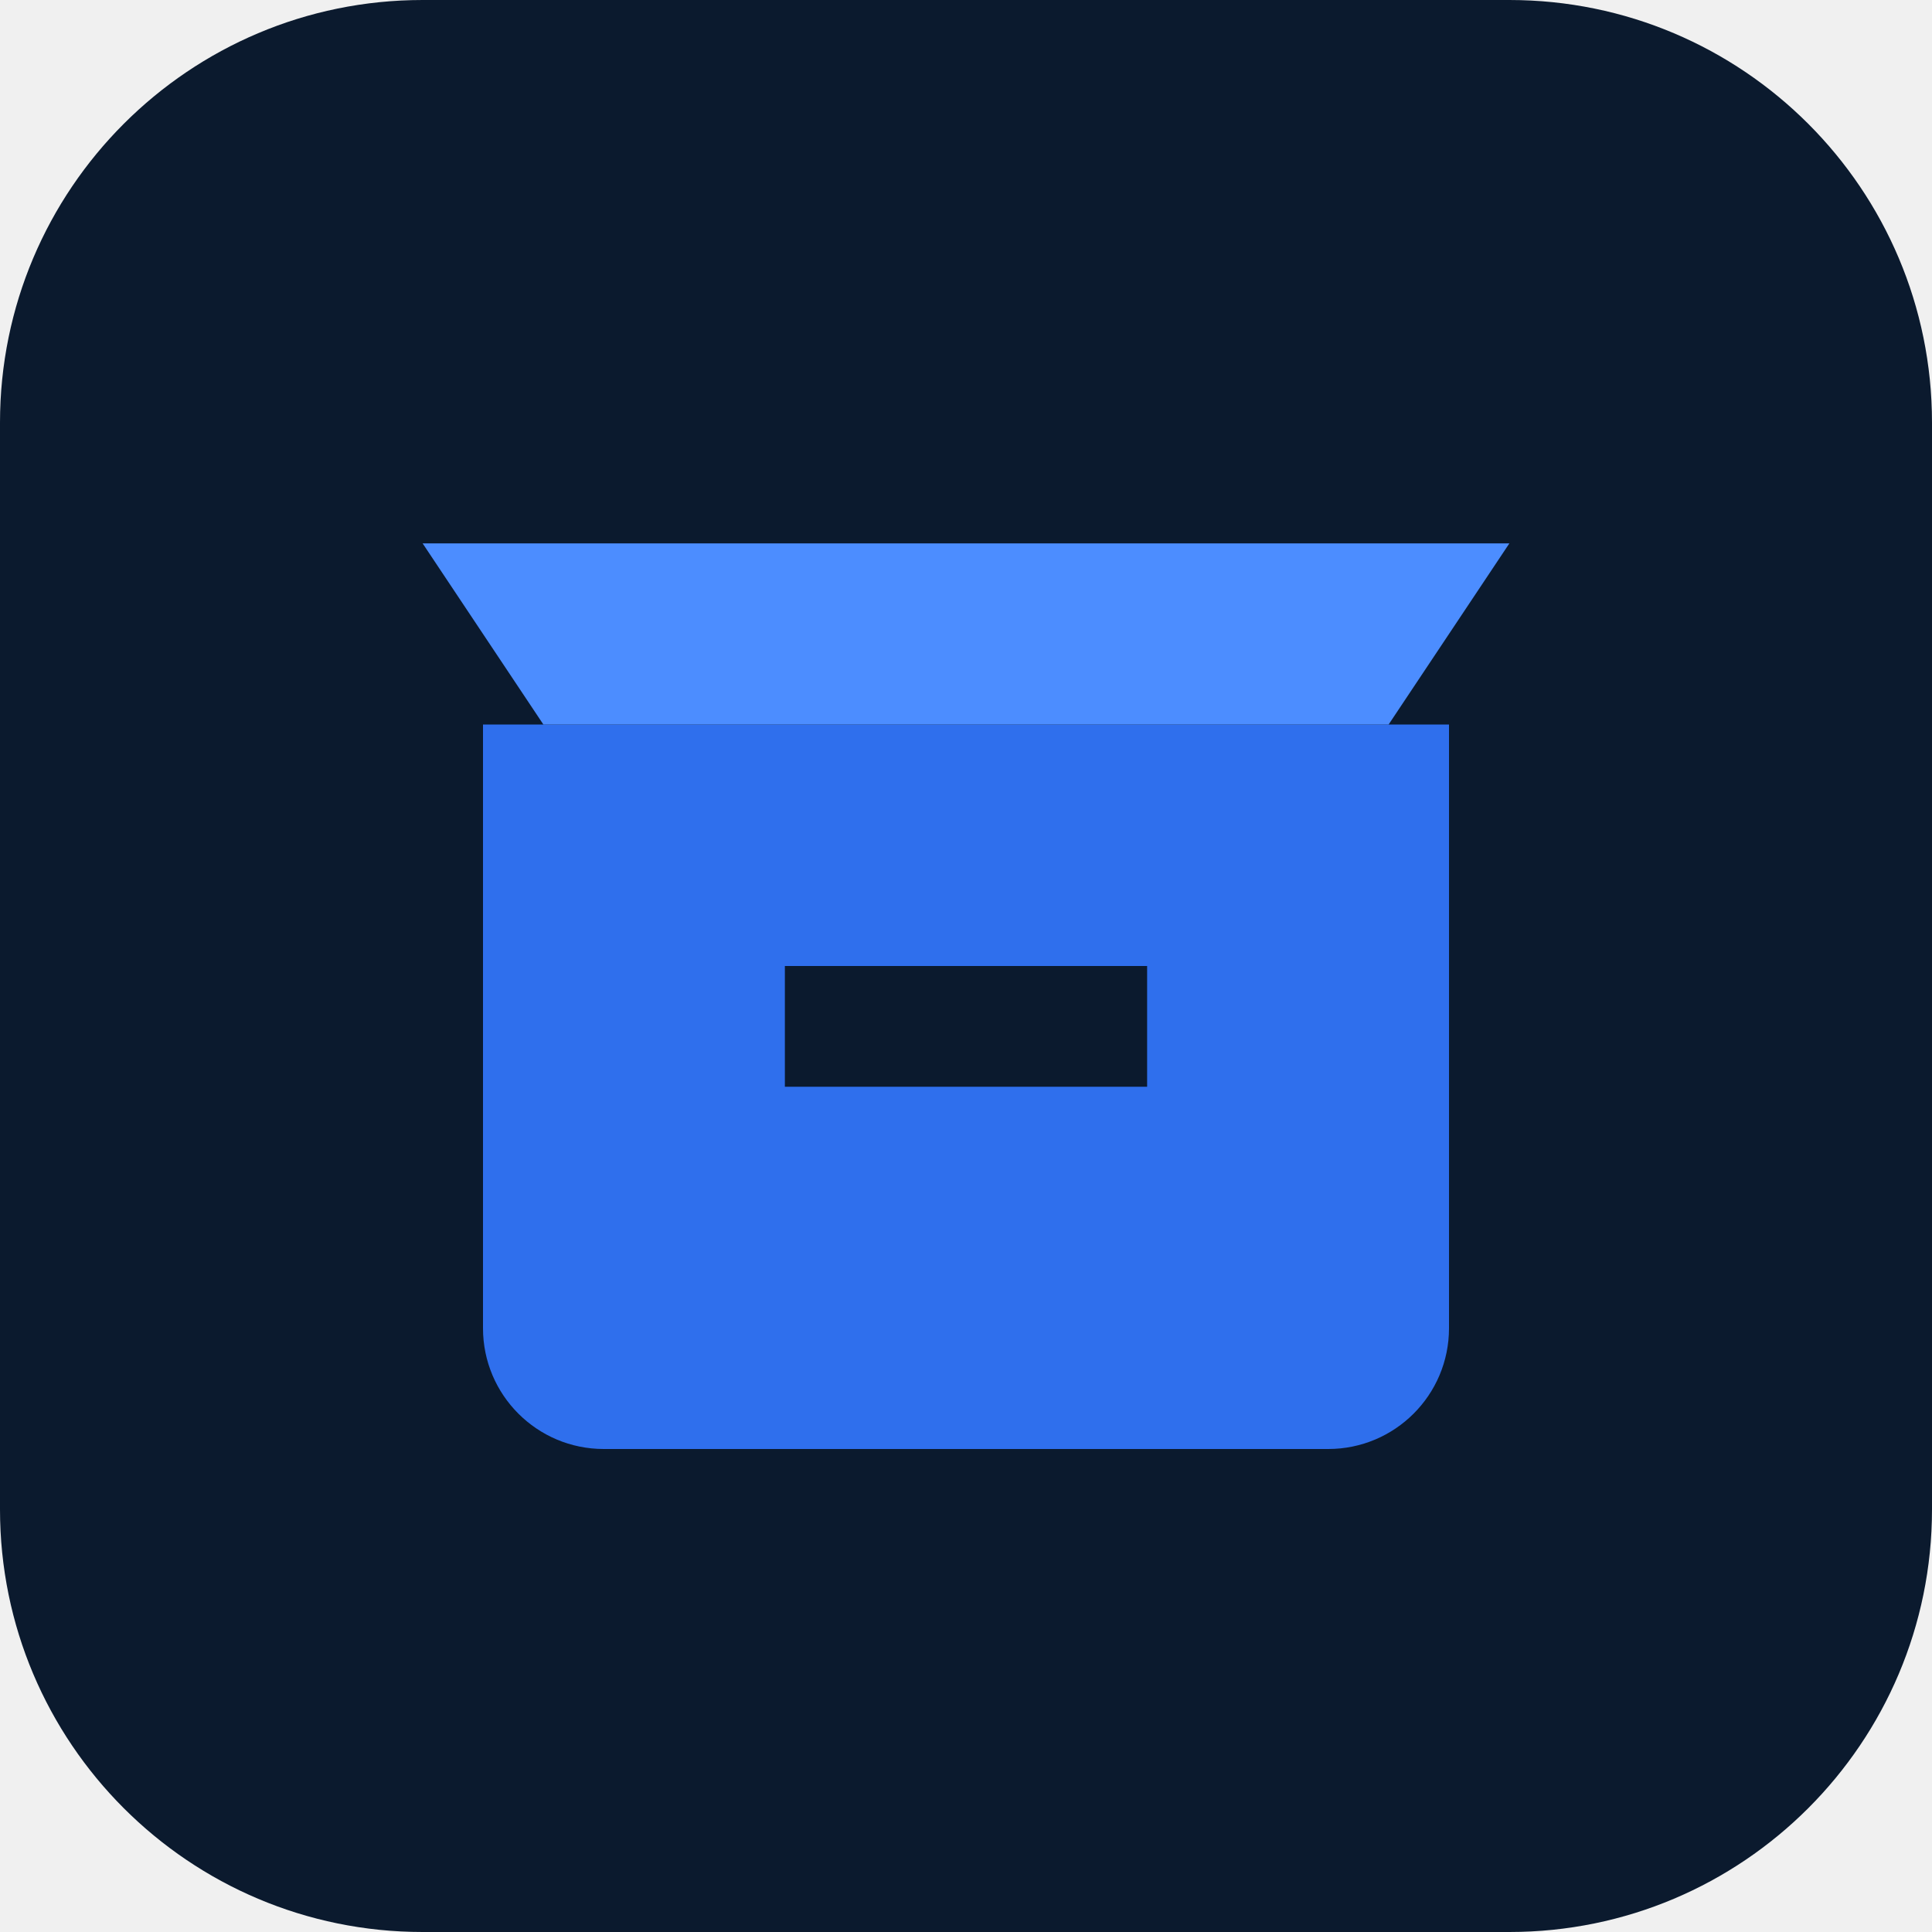
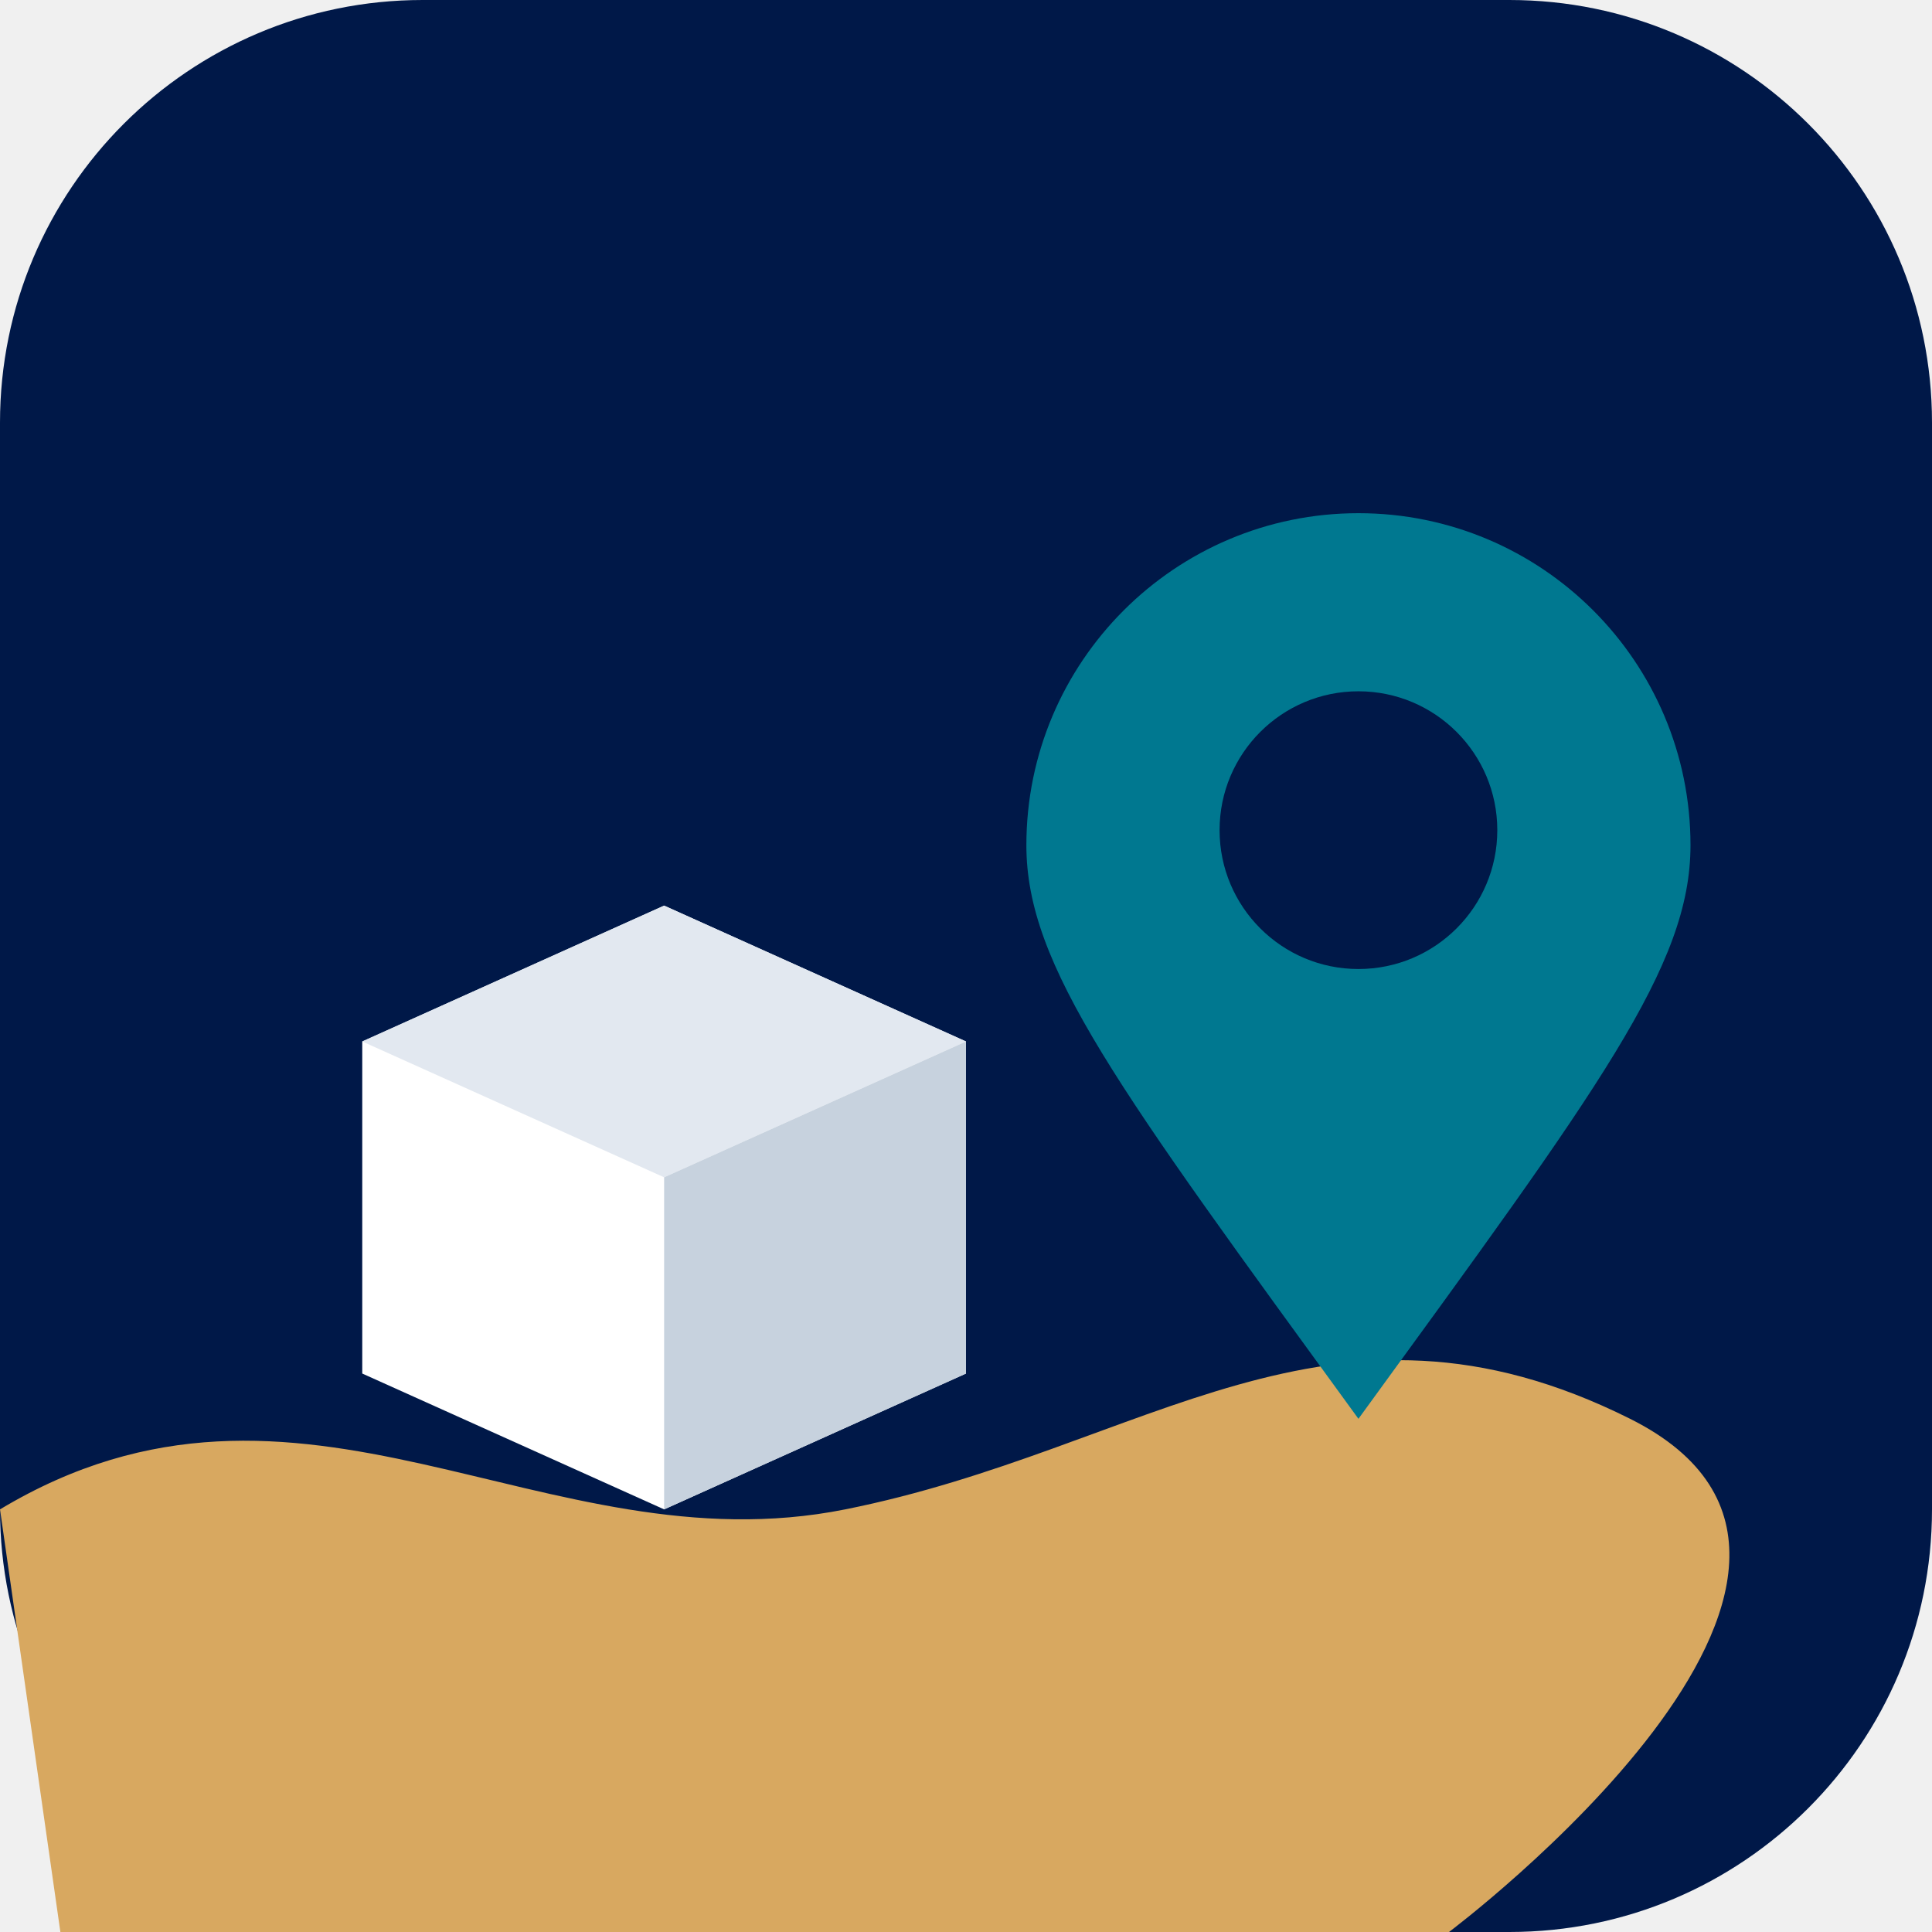
- <svg xmlns="http://www.w3.org/2000/svg" viewBox="0 0 64 64">
-   <rect width="64" height="64" rx="14" fill="#0B1A2E" />
-   <path d="M16 24h32v20a4 4 0 0 1-4 4H20a4 4 0 0 1-4-4V24Z" fill="#2F6FED" />
-   <path d="M14 18h36l-4 6H18l-4-6Z" fill="#4C8DFF" />
-   <path d="M26 32h12v4H26z" fill="#0B1A2E" />
+ <svg xmlns="http://www.w3.org/2000/svg" viewBox="0 0 64 64" role="img" aria-label="דרומה">
+   <rect width="64" height="64" rx="14" fill="#001848" />
+   <path d="M0 50c10-6 18 2 28 0s16-8 26-3-6 17-6 17H2Z" fill="#D8A860" />
+   <path d="M12 34.5 22 30l10 4.5v11L22 50l-10-4.5Z" fill="#FFFFFF" />
+   <path d="M12 34.5 22 39l10-4.5L22 30Z" fill="#E2E8F0" />
+   <path d="M22 39v11l10-4.5v-11Z" fill="#C7D2DE" />
+   <path d="M45 47c-8-11-11-15-11-19a11 11 0 1 1 22 0c0 4-3 8-11 19Z" fill="#007890" />
+   <circle cx="45" cy="27.5" r="4.6" fill="#001848" />
</svg>
